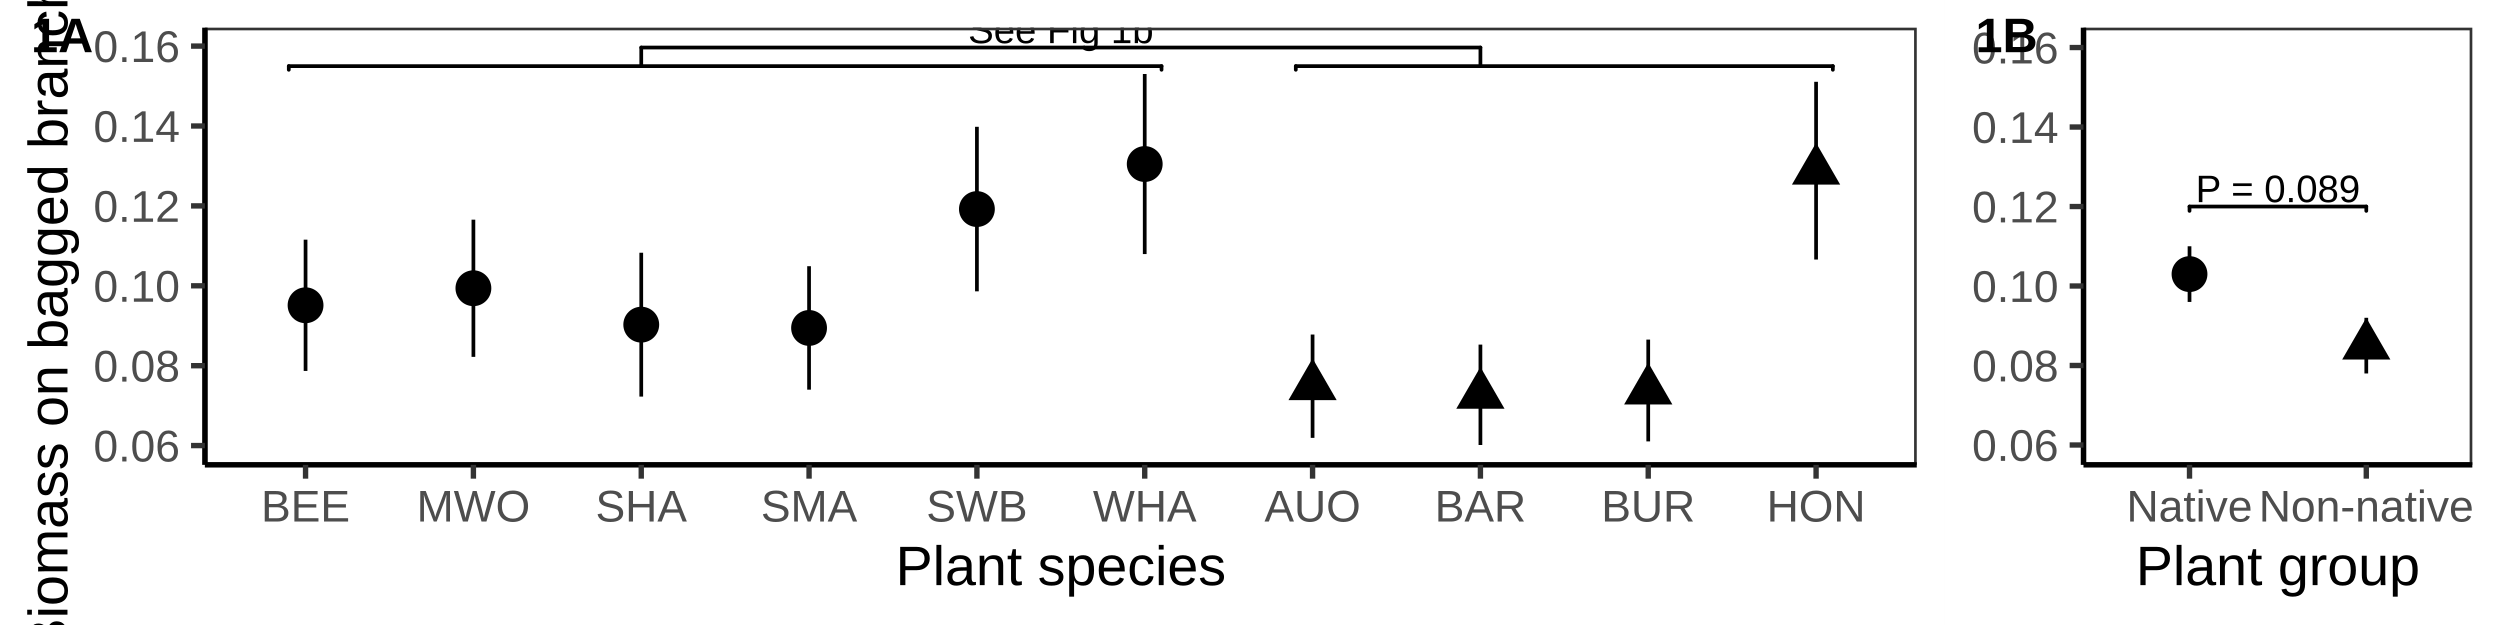
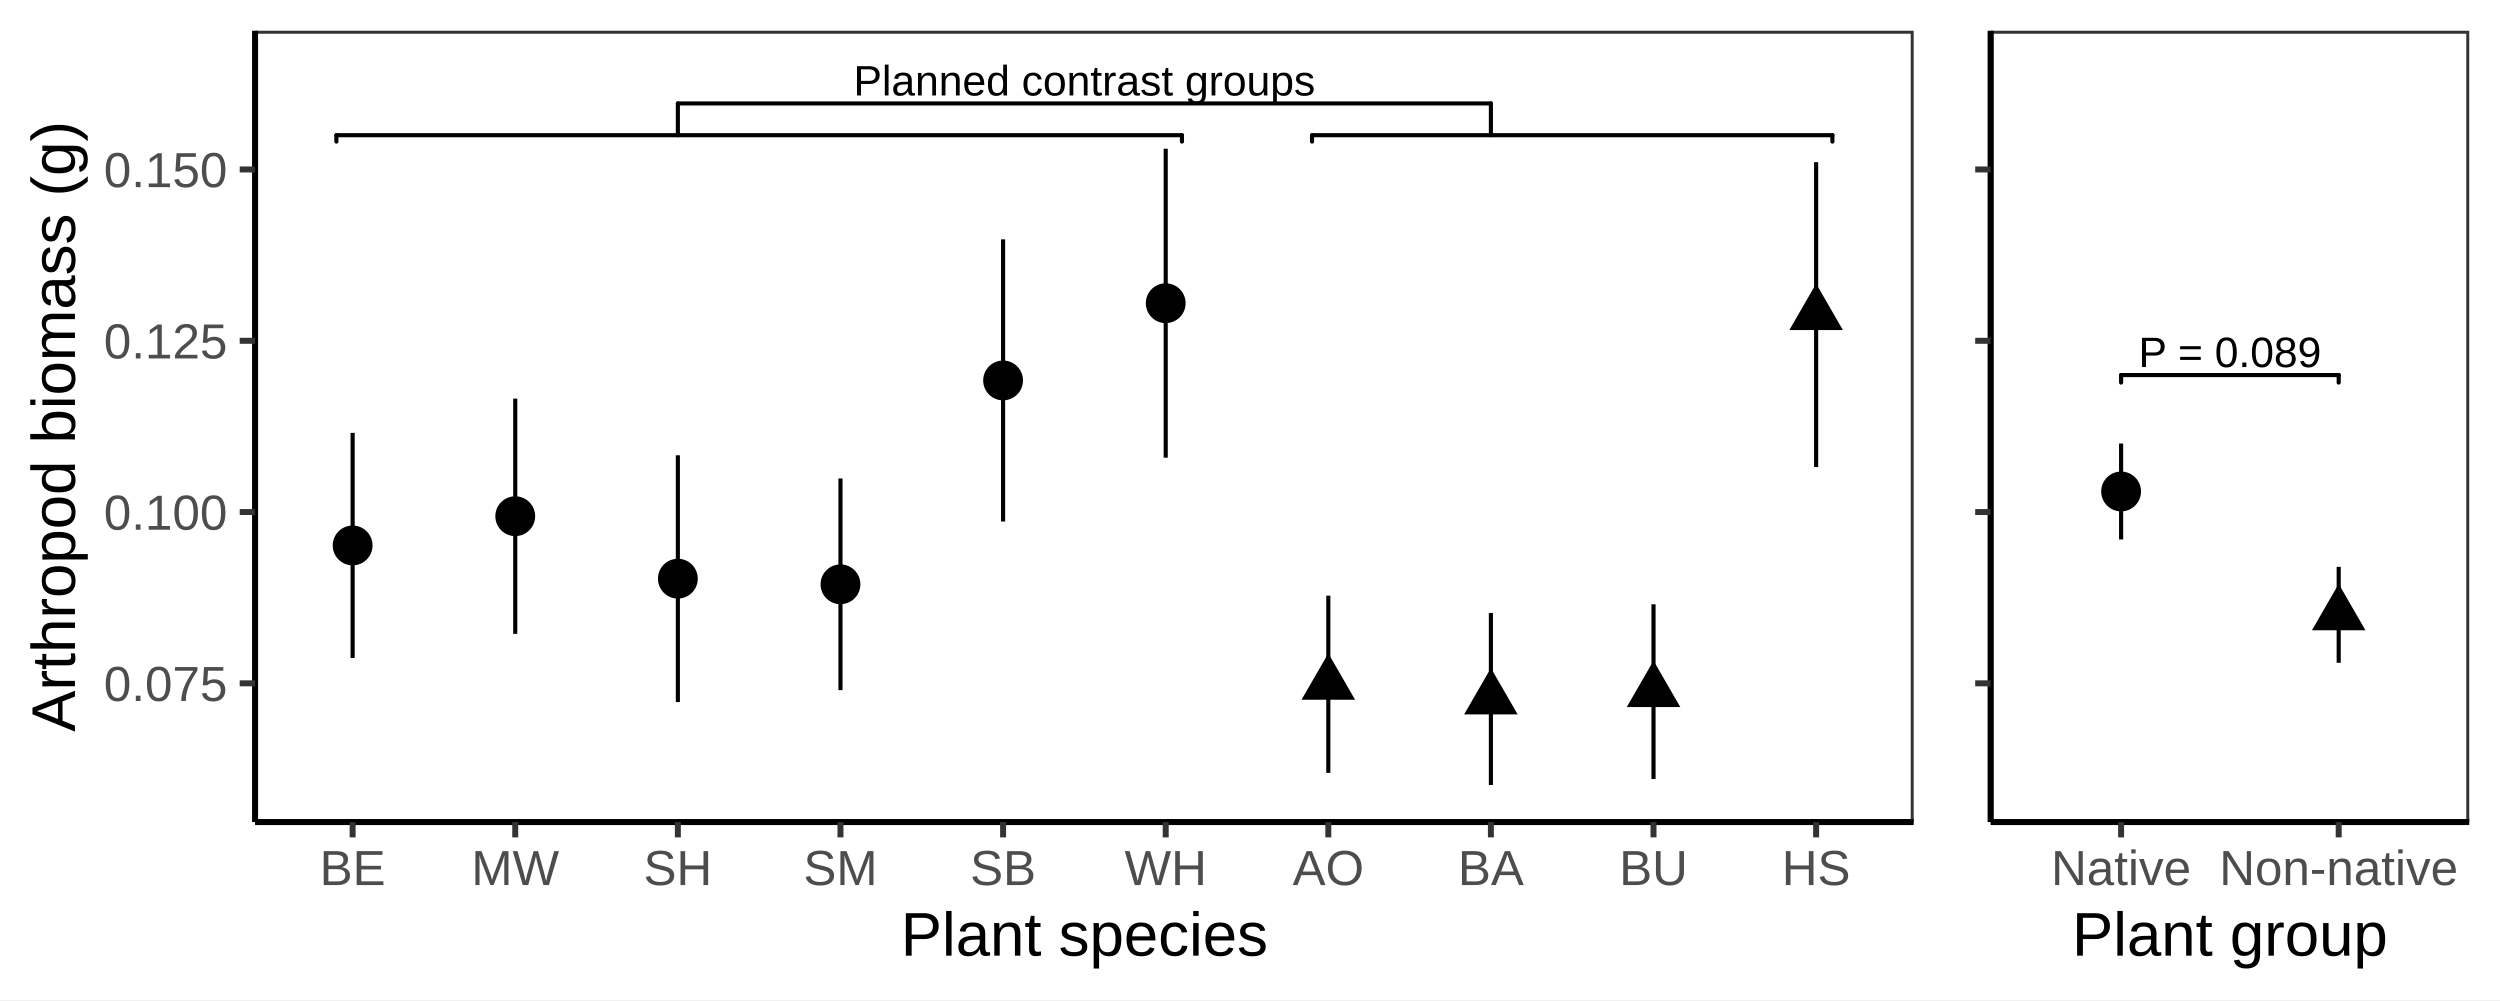
- <svg xmlns="http://www.w3.org/2000/svg" class="svglite" width="720.00pt" height="180.00pt" viewBox="0 0 720.00 180.00">
+ <svg xmlns="http://www.w3.org/2000/svg" class="svglite" width="648.00pt" height="259.20pt" viewBox="0 0 648.00 259.20">
  <defs>
    <style type="text/css">
    .svglite line, .svglite polyline, .svglite polygon, .svglite path, .svglite rect, .svglite circle {
      fill: none;
      stroke: #000000;
      stroke-linecap: round;
      stroke-linejoin: round;
      stroke-miterlimit: 10.00;
    }
  </style>
  </defs>
  <rect width="100%" height="100%" style="stroke: none; fill: none;" />
  <defs>
-     <clipPath id="cpMC4wMHw3MjAuMDB8MC4wMHwxODAuMDA=">
-       <rect x="0.00" y="0.00" width="720.00" height="180.00" />
+     <clipPath id="cpMC4wMHw2NDguMDB8MC4wMHwyNTkuMjA=">
+       <rect x="0.00" y="0.00" width="648.00" height="259.20" />
    </clipPath>
  </defs>
-   <g clip-path="url(#cpMC4wMHw3MjAuMDB8MC4wMHwxODAuMDA=)">
+   <g clip-path="url(#cpMC4wMHw2NDguMDB8MC4wMHwyNTkuMjA=)">
</g>
  <defs>
-     <clipPath id="cpMC4wMHw1NjAuMDB8MC4wMHwxODAuMDA=">
-       <rect x="0.00" y="0.00" width="560.00" height="180.00" />
+     <clipPath id="cpMC4wMHw1MDQuMDB8MC4wMHwyNTkuMjA=">
+       <rect x="0.00" y="0" width="504.00" height="259.20" />
    </clipPath>
  </defs>
-   <g clip-path="url(#cpMC4wMHw1NjAuMDB8MC4wMHwxODAuMDA=)">
-     <rect x="0.00" y="0.00" width="560.00" height="180.00" style="stroke-width: 1.55; stroke: #FFFFFF; fill: #FFFFFF;" />
+   <g clip-path="url(#cpMC4wMHw1MDQuMDB8MC4wMHwyNTkuMjA=)">
+     <rect x="0.00" y="0" width="504.00" height="259.20" style="stroke-width: 1.55; stroke: #FFFFFF; fill: #FFFFFF;" />
  </g>
-   <g clip-path="url(#cpMC4wMHw3MjAuMDB8MC4wMHwxODAuMDA=)">
+   <g clip-path="url(#cpMC4wMHw2NDguMDB8MC4wMHwyNTkuMjA=)">
</g>
  <defs>
-     <clipPath id="cpNTkuMDB8NTUyLjAzfDcuOTd8MTMzLjg4">
-       <rect x="59.00" y="7.97" width="493.03" height="125.91" />
+     <clipPath id="cpNjYuMTF8NDk2LjAzfDcuOTd8MjEzLjA4">
+       <rect x="66.11" y="7.97" width="429.92" height="205.11" />
    </clipPath>
  </defs>
-   <g clip-path="url(#cpNTkuMDB8NTUyLjAzfDcuOTd8MTMzLjg4)">
-     <circle cx="88.00" cy="87.92" r="5.16" style="stroke-width: 0.71; stroke: none; fill: #000000;" />
-     <circle cx="136.34" cy="83.01" r="5.16" style="stroke-width: 0.71; stroke: none; fill: #000000;" />
-     <circle cx="184.68" cy="93.50" r="5.16" style="stroke-width: 0.71; stroke: none; fill: #000000;" />
-     <circle cx="233.01" cy="94.45" r="5.16" style="stroke-width: 0.71; stroke: none; fill: #000000;" />
-     <circle cx="281.35" cy="60.21" r="5.16" style="stroke-width: 0.71; stroke: none; fill: #000000;" />
-     <circle cx="329.68" cy="47.24" r="5.16" style="stroke-width: 0.71; stroke: none; fill: #000000;" />
-     <polygon points="378.02,103.22 384.96,115.24 371.08,115.24 " style="stroke-width: 0.71; stroke: none; fill: #000000;" />
-     <polygon points="426.36,105.69 433.30,117.71 419.41,117.71 " style="stroke-width: 0.71; stroke: none; fill: #000000;" />
-     <polygon points="474.69,104.45 481.64,116.48 467.75,116.48 " style="stroke-width: 0.71; stroke: none; fill: #000000;" />
-     <polygon points="523.03,41.13 529.97,53.16 516.08,53.16 " style="stroke-width: 0.71; stroke: none; fill: #000000;" />
-     <polyline points="88.00,69.02 88.00,69.02 " style="stroke-width: 1.07; stroke-linecap: butt;" />
-     <polyline points="88.00,69.02 88.00,106.83 " style="stroke-width: 1.07; stroke-linecap: butt;" />
-     <polyline points="88.00,106.83 88.00,106.83 " style="stroke-width: 1.07; stroke-linecap: butt;" />
-     <polyline points="136.34,63.26 136.34,63.26 " style="stroke-width: 1.07; stroke-linecap: butt;" />
-     <polyline points="136.34,63.26 136.34,102.77 " style="stroke-width: 1.07; stroke-linecap: butt;" />
-     <polyline points="136.34,102.77 136.34,102.77 " style="stroke-width: 1.07; stroke-linecap: butt;" />
-     <polyline points="184.68,72.78 184.68,72.78 " style="stroke-width: 1.07; stroke-linecap: butt;" />
-     <polyline points="184.68,72.78 184.68,114.22 " style="stroke-width: 1.07; stroke-linecap: butt;" />
-     <polyline points="184.68,114.22 184.68,114.22 " style="stroke-width: 1.07; stroke-linecap: butt;" />
-     <polyline points="233.01,76.67 233.01,76.67 " style="stroke-width: 1.07; stroke-linecap: butt;" />
-     <polyline points="233.01,76.67 233.01,112.22 " style="stroke-width: 1.07; stroke-linecap: butt;" />
-     <polyline points="233.01,112.22 233.01,112.22 " style="stroke-width: 1.07; stroke-linecap: butt;" />
-     <polyline points="281.35,36.52 281.35,36.52 " style="stroke-width: 1.07; stroke-linecap: butt;" />
-     <polyline points="281.35,36.52 281.35,83.91 " style="stroke-width: 1.07; stroke-linecap: butt;" />
-     <polyline points="281.35,83.91 281.35,83.91 " style="stroke-width: 1.07; stroke-linecap: butt;" />
-     <polyline points="329.68,21.31 329.68,21.31 " style="stroke-width: 1.07; stroke-linecap: butt;" />
-     <polyline points="329.68,21.31 329.68,73.17 " style="stroke-width: 1.07; stroke-linecap: butt;" />
-     <polyline points="329.68,73.17 329.68,73.17 " style="stroke-width: 1.07; stroke-linecap: butt;" />
-     <polyline points="378.02,96.35 378.02,96.35 " style="stroke-width: 1.07; stroke-linecap: butt;" />
-     <polyline points="378.02,96.35 378.02,126.11 " style="stroke-width: 1.07; stroke-linecap: butt;" />
-     <polyline points="378.02,126.11 378.02,126.11 " style="stroke-width: 1.07; stroke-linecap: butt;" />
-     <polyline points="426.36,99.25 426.36,99.25 " style="stroke-width: 1.07; stroke-linecap: butt;" />
-     <polyline points="426.36,99.25 426.36,128.16 " style="stroke-width: 1.07; stroke-linecap: butt;" />
-     <polyline points="426.36,128.16 426.36,128.16 " style="stroke-width: 1.07; stroke-linecap: butt;" />
-     <polyline points="474.69,97.80 474.69,97.80 " style="stroke-width: 1.07; stroke-linecap: butt;" />
-     <polyline points="474.69,97.80 474.69,127.13 " style="stroke-width: 1.07; stroke-linecap: butt;" />
-     <polyline points="474.69,127.13 474.69,127.13 " style="stroke-width: 1.07; stroke-linecap: butt;" />
-     <polyline points="523.03,23.55 523.03,23.55 " style="stroke-width: 1.07; stroke-linecap: butt;" />
-     <polyline points="523.03,23.55 523.03,74.75 " style="stroke-width: 1.07; stroke-linecap: butt;" />
-     <polyline points="523.03,74.75 523.03,74.75 " style="stroke-width: 1.07; stroke-linecap: butt;" />
-     <text x="305.52" y="12.43" text-anchor="middle" style="font-size: 11.04px; font-family: Arial;" textLength="53.35px" lengthAdjust="spacingAndGlyphs">See Fig 1b</text>
-     <line x1="426.36" y1="19.04" x2="426.36" y2="13.69" style="stroke-width: 1.07;" />
-     <line x1="426.36" y1="13.69" x2="184.68" y2="13.69" style="stroke-width: 1.07;" />
-     <line x1="184.68" y1="13.69" x2="184.68" y2="19.04" style="stroke-width: 1.07;" />
-     <text x="208.84" y="17.78" text-anchor="middle" style="font-size: 11.04px; font-family: Arial;" textLength="3.07px" lengthAdjust="spacingAndGlyphs"> </text>
-     <line x1="83.17" y1="20.10" x2="83.17" y2="19.04" style="stroke-width: 1.07;" />
-     <line x1="83.17" y1="19.04" x2="334.52" y2="19.04" style="stroke-width: 1.07;" />
-     <line x1="334.52" y1="19.04" x2="334.52" y2="20.10" style="stroke-width: 1.07;" />
-     <text x="450.52" y="17.78" text-anchor="middle" style="font-size: 11.04px; font-family: Arial;" textLength="3.07px" lengthAdjust="spacingAndGlyphs"> </text>
-     <line x1="373.19" y1="20.10" x2="373.19" y2="19.04" style="stroke-width: 1.07;" />
-     <line x1="373.19" y1="19.04" x2="527.86" y2="19.04" style="stroke-width: 1.07;" />
-     <line x1="527.86" y1="19.04" x2="527.86" y2="20.10" style="stroke-width: 1.07;" />
-     <rect x="59.00" y="7.97" width="493.03" height="125.91" style="stroke-width: 1.55; stroke: #333333;" />
+   <g clip-path="url(#cpNjYuMTF8NDk2LjAzfDcuOTd8MjEzLjA4)">
+     <circle cx="91.40" cy="141.38" r="5.16" style="stroke-width: 0.71; stroke: none; fill: #000000;" />
+     <circle cx="133.55" cy="133.80" r="5.16" style="stroke-width: 0.71; stroke: none; fill: #000000;" />
+     <circle cx="175.70" cy="149.99" r="5.16" style="stroke-width: 0.71; stroke: none; fill: #000000;" />
+     <circle cx="217.85" cy="151.45" r="5.16" style="stroke-width: 0.71; stroke: none; fill: #000000;" />
+     <circle cx="260.00" cy="98.61" r="5.16" style="stroke-width: 0.71; stroke: none; fill: #000000;" />
+     <circle cx="302.15" cy="78.59" r="5.16" style="stroke-width: 0.71; stroke: none; fill: #000000;" />
+     <polygon points="344.30,169.34 351.24,181.37 337.35,181.37 " style="stroke-width: 0.71; stroke: none; fill: #000000;" />
+     <polygon points="386.44,173.16 393.39,185.18 379.50,185.18 " style="stroke-width: 0.71; stroke: none; fill: #000000;" />
+     <polygon points="428.59,171.25 435.54,183.28 421.65,183.28 " style="stroke-width: 0.71; stroke: none; fill: #000000;" />
+     <polygon points="470.74,73.52 477.68,85.55 463.80,85.55 " style="stroke-width: 0.71; stroke: none; fill: #000000;" />
+     <polyline points="91.40,112.20 91.40,112.20 " style="stroke-width: 1.07; stroke-linecap: butt;" />
+     <polyline points="91.40,112.20 91.40,170.56 " style="stroke-width: 1.07; stroke-linecap: butt;" />
+     <polyline points="91.40,170.56 91.40,170.56 " style="stroke-width: 1.07; stroke-linecap: butt;" />
+     <polyline points="133.55,103.31 133.55,103.31 " style="stroke-width: 1.07; stroke-linecap: butt;" />
+     <polyline points="133.55,103.31 133.55,164.29 " style="stroke-width: 1.07; stroke-linecap: butt;" />
+     <polyline points="133.55,164.29 133.55,164.29 " style="stroke-width: 1.07; stroke-linecap: butt;" />
+     <polyline points="175.70,118.01 175.70,118.01 " style="stroke-width: 1.07; stroke-linecap: butt;" />
+     <polyline points="175.70,118.01 175.70,181.97 " style="stroke-width: 1.07; stroke-linecap: butt;" />
+     <polyline points="175.70,181.97 175.70,181.97 " style="stroke-width: 1.07; stroke-linecap: butt;" />
+     <polyline points="217.85,124.01 217.85,124.01 " style="stroke-width: 1.07; stroke-linecap: butt;" />
+     <polyline points="217.85,124.01 217.85,178.89 " style="stroke-width: 1.07; stroke-linecap: butt;" />
+     <polyline points="217.85,178.89 217.85,178.89 " style="stroke-width: 1.07; stroke-linecap: butt;" />
+     <polyline points="260.00,62.04 260.00,62.04 " style="stroke-width: 1.07; stroke-linecap: butt;" />
+     <polyline points="260.00,62.04 260.00,135.18 " style="stroke-width: 1.07; stroke-linecap: butt;" />
+     <polyline points="260.00,135.18 260.00,135.18 " style="stroke-width: 1.07; stroke-linecap: butt;" />
+     <polyline points="302.15,38.56 302.15,38.56 " style="stroke-width: 1.07; stroke-linecap: butt;" />
+     <polyline points="302.15,38.56 302.15,118.62 " style="stroke-width: 1.07; stroke-linecap: butt;" />
+     <polyline points="302.15,118.62 302.15,118.62 " style="stroke-width: 1.07; stroke-linecap: butt;" />
+     <polyline points="344.30,154.40 344.30,154.40 " style="stroke-width: 1.07; stroke-linecap: butt;" />
+     <polyline points="344.30,154.40 344.30,200.33 " style="stroke-width: 1.07; stroke-linecap: butt;" />
+     <polyline points="344.30,200.33 344.30,200.33 " style="stroke-width: 1.07; stroke-linecap: butt;" />
+     <polyline points="386.44,158.87 386.44,158.87 " style="stroke-width: 1.07; stroke-linecap: butt;" />
+     <polyline points="386.44,158.87 386.44,203.48 " style="stroke-width: 1.07; stroke-linecap: butt;" />
+     <polyline points="386.44,203.48 386.44,203.48 " style="stroke-width: 1.07; stroke-linecap: butt;" />
+     <polyline points="428.59,156.63 428.59,156.63 " style="stroke-width: 1.07; stroke-linecap: butt;" />
+     <polyline points="428.59,156.63 428.59,201.91 " style="stroke-width: 1.07; stroke-linecap: butt;" />
+     <polyline points="428.59,201.91 428.59,201.91 " style="stroke-width: 1.07; stroke-linecap: butt;" />
+     <polyline points="470.74,42.02 470.74,42.02 " style="stroke-width: 1.07; stroke-linecap: butt;" />
+     <polyline points="470.74,42.02 470.74,121.06 " style="stroke-width: 1.07; stroke-linecap: butt;" />
+     <polyline points="470.74,121.06 470.74,121.06 " style="stroke-width: 1.07; stroke-linecap: butt;" />
+     <text x="281.07" y="24.75" text-anchor="middle" style="font-size: 11.04px; font-family: Arial;" textLength="119.58px" lengthAdjust="spacingAndGlyphs">Planned contrast groups</text>
+     <line x1="386.44" y1="35.05" x2="386.44" y2="26.81" style="stroke-width: 1.07;" />
+     <line x1="386.44" y1="26.81" x2="175.70" y2="26.81" style="stroke-width: 1.07;" />
+     <line x1="175.70" y1="26.81" x2="175.70" y2="35.05" style="stroke-width: 1.07;" />
+     <text x="196.78" y="33.00" text-anchor="middle" style="font-size: 11.04px; font-family: Arial;" textLength="3.07px" lengthAdjust="spacingAndGlyphs"> </text>
+     <line x1="87.19" y1="36.70" x2="87.19" y2="35.05" style="stroke-width: 1.07;" />
+     <line x1="87.19" y1="35.05" x2="306.36" y2="35.05" style="stroke-width: 1.07;" />
+     <line x1="306.36" y1="35.05" x2="306.36" y2="36.70" style="stroke-width: 1.07;" />
+     <text x="407.52" y="33.00" text-anchor="middle" style="font-size: 11.04px; font-family: Arial;" textLength="3.07px" lengthAdjust="spacingAndGlyphs"> </text>
+     <line x1="340.08" y1="36.70" x2="340.08" y2="35.05" style="stroke-width: 1.07;" />
+     <line x1="340.08" y1="35.05" x2="474.96" y2="35.05" style="stroke-width: 1.07;" />
+     <line x1="474.96" y1="35.05" x2="474.96" y2="36.70" style="stroke-width: 1.07;" />
+     <rect x="66.11" y="7.97" width="429.92" height="205.11" style="stroke-width: 1.55; stroke: #333333;" />
  </g>
-   <g clip-path="url(#cpMC4wMHw3MjAuMDB8MC4wMHwxODAuMDA=)">
-     <polyline points="59.00,133.88 59.00,7.97 " style="stroke-width: 1.55; stroke-linecap: butt;" />
-     <text x="51.83" y="132.91" text-anchor="end" style="font-size: 12.80px; fill: #4D4D4D; font-family: Arial;" textLength="24.90px" lengthAdjust="spacingAndGlyphs">0.06</text>
-     <text x="51.83" y="109.90" text-anchor="end" style="font-size: 12.80px; fill: #4D4D4D; font-family: Arial;" textLength="24.90px" lengthAdjust="spacingAndGlyphs">0.08</text>
-     <text x="51.83" y="86.89" text-anchor="end" style="font-size: 12.80px; fill: #4D4D4D; font-family: Arial;" textLength="24.90px" lengthAdjust="spacingAndGlyphs">0.10</text>
-     <text x="51.83" y="63.88" text-anchor="end" style="font-size: 12.80px; fill: #4D4D4D; font-family: Arial;" textLength="24.90px" lengthAdjust="spacingAndGlyphs">0.12</text>
-     <text x="51.83" y="40.87" text-anchor="end" style="font-size: 12.80px; fill: #4D4D4D; font-family: Arial;" textLength="24.90px" lengthAdjust="spacingAndGlyphs">0.14</text>
-     <text x="51.83" y="17.86" text-anchor="end" style="font-size: 12.80px; fill: #4D4D4D; font-family: Arial;" textLength="24.90px" lengthAdjust="spacingAndGlyphs">0.16</text>
-     <polyline points="55.02,128.33 59.00,128.33 " style="stroke-width: 1.55; stroke: #333333; stroke-linecap: butt;" />
-     <polyline points="55.02,105.32 59.00,105.32 " style="stroke-width: 1.55; stroke: #333333; stroke-linecap: butt;" />
-     <polyline points="55.02,82.31 59.00,82.31 " style="stroke-width: 1.55; stroke: #333333; stroke-linecap: butt;" />
-     <polyline points="55.02,59.30 59.00,59.30 " style="stroke-width: 1.55; stroke: #333333; stroke-linecap: butt;" />
-     <polyline points="55.02,36.29 59.00,36.29 " style="stroke-width: 1.55; stroke: #333333; stroke-linecap: butt;" />
-     <polyline points="55.02,13.28 59.00,13.28 " style="stroke-width: 1.55; stroke: #333333; stroke-linecap: butt;" />
-     <polyline points="59.00,133.88 552.03,133.88 " style="stroke-width: 1.55; stroke-linecap: butt;" />
-     <polyline points="88.00,137.86 88.00,133.88 " style="stroke-width: 1.55; stroke: #333333; stroke-linecap: butt;" />
-     <polyline points="136.34,137.86 136.34,133.88 " style="stroke-width: 1.55; stroke: #333333; stroke-linecap: butt;" />
-     <polyline points="184.68,137.86 184.68,133.88 " style="stroke-width: 1.55; stroke: #333333; stroke-linecap: butt;" />
-     <polyline points="233.01,137.86 233.01,133.88 " style="stroke-width: 1.55; stroke: #333333; stroke-linecap: butt;" />
-     <polyline points="281.35,137.86 281.35,133.88 " style="stroke-width: 1.55; stroke: #333333; stroke-linecap: butt;" />
-     <polyline points="329.68,137.86 329.68,133.88 " style="stroke-width: 1.55; stroke: #333333; stroke-linecap: butt;" />
-     <polyline points="378.02,137.86 378.02,133.88 " style="stroke-width: 1.55; stroke: #333333; stroke-linecap: butt;" />
-     <polyline points="426.36,137.86 426.36,133.88 " style="stroke-width: 1.55; stroke: #333333; stroke-linecap: butt;" />
-     <polyline points="474.69,137.86 474.69,133.88 " style="stroke-width: 1.55; stroke: #333333; stroke-linecap: butt;" />
-     <polyline points="523.03,137.86 523.03,133.88 " style="stroke-width: 1.55; stroke: #333333; stroke-linecap: butt;" />
-     <text x="88.00" y="150.21" text-anchor="middle" style="font-size: 12.80px; fill: #4D4D4D; font-family: Arial;" textLength="25.60px" lengthAdjust="spacingAndGlyphs">BEE</text>
-     <text x="136.34" y="150.21" text-anchor="middle" style="font-size: 12.80px; fill: #4D4D4D; font-family: Arial;" textLength="32.68px" lengthAdjust="spacingAndGlyphs">MWO</text>
-     <text x="184.68" y="150.21" text-anchor="middle" style="font-size: 12.80px; fill: #4D4D4D; font-family: Arial;" textLength="26.30px" lengthAdjust="spacingAndGlyphs">SHA</text>
-     <text x="233.01" y="150.21" text-anchor="middle" style="font-size: 12.80px; fill: #4D4D4D; font-family: Arial;" textLength="27.72px" lengthAdjust="spacingAndGlyphs">SMA</text>
-     <text x="281.35" y="150.21" text-anchor="middle" style="font-size: 12.80px; fill: #4D4D4D; font-family: Arial;" textLength="29.14px" lengthAdjust="spacingAndGlyphs">SWB</text>
-     <text x="329.68" y="150.21" text-anchor="middle" style="font-size: 12.80px; fill: #4D4D4D; font-family: Arial;" textLength="29.84px" lengthAdjust="spacingAndGlyphs">WHA</text>
-     <text x="378.02" y="150.21" text-anchor="middle" style="font-size: 12.80px; fill: #4D4D4D; font-family: Arial;" textLength="27.72px" lengthAdjust="spacingAndGlyphs">AUO</text>
-     <text x="426.36" y="150.21" text-anchor="middle" style="font-size: 12.80px; fill: #4D4D4D; font-family: Arial;" textLength="26.30px" lengthAdjust="spacingAndGlyphs">BAR</text>
-     <text x="474.69" y="150.21" text-anchor="middle" style="font-size: 12.80px; fill: #4D4D4D; font-family: Arial;" textLength="27.01px" lengthAdjust="spacingAndGlyphs">BUR</text>
-     <text x="523.03" y="150.21" text-anchor="middle" style="font-size: 12.80px; fill: #4D4D4D; font-family: Arial;" textLength="28.43px" lengthAdjust="spacingAndGlyphs">HON</text>
-     <text x="305.52" y="168.51" text-anchor="middle" style="font-size: 16.00px; font-family: Arial;" textLength="95.16px" lengthAdjust="spacingAndGlyphs">Plant species</text>
-     <text transform="translate(19.43,70.92) rotate(-90)" text-anchor="middle" style="font-size: 16.00px; font-family: Arial;" textLength="235.69px" lengthAdjust="spacingAndGlyphs">Biomass on bagged branches (g)</text>
-     <text x="8.95" y="15.03" style="font-size: 14.00px; font-weight: bold; font-family: Arial;" textLength="17.89px" lengthAdjust="spacingAndGlyphs">1A</text>
+   <g clip-path="url(#cpMC4wMHw2NDguMDB8MC4wMHwyNTkuMjA=)">
+     <polyline points="66.11,213.08 66.11,7.97 " style="stroke-width: 1.55; stroke-linecap: butt;" />
+     <text x="58.94" y="181.70" text-anchor="end" style="font-size: 12.80px; fill: #4D4D4D; font-family: Arial;" textLength="32.01px" lengthAdjust="spacingAndGlyphs">0.075</text>
+     <text x="58.94" y="137.30" text-anchor="end" style="font-size: 12.80px; fill: #4D4D4D; font-family: Arial;" textLength="32.01px" lengthAdjust="spacingAndGlyphs">0.100</text>
+     <text x="58.94" y="92.91" text-anchor="end" style="font-size: 12.80px; fill: #4D4D4D; font-family: Arial;" textLength="32.01px" lengthAdjust="spacingAndGlyphs">0.125</text>
+     <text x="58.94" y="48.51" text-anchor="end" style="font-size: 12.80px; fill: #4D4D4D; font-family: Arial;" textLength="32.01px" lengthAdjust="spacingAndGlyphs">0.150</text>
+     <polyline points="62.13,177.12 66.11,177.12 " style="stroke-width: 1.55; stroke: #333333; stroke-linecap: butt;" />
+     <polyline points="62.13,132.72 66.11,132.72 " style="stroke-width: 1.55; stroke: #333333; stroke-linecap: butt;" />
+     <polyline points="62.13,88.33 66.11,88.33 " style="stroke-width: 1.55; stroke: #333333; stroke-linecap: butt;" />
+     <polyline points="62.13,43.93 66.11,43.93 " style="stroke-width: 1.55; stroke: #333333; stroke-linecap: butt;" />
+     <polyline points="66.11,213.08 496.03,213.08 " style="stroke-width: 1.55; stroke-linecap: butt;" />
+     <polyline points="91.40,217.06 91.40,213.08 " style="stroke-width: 1.55; stroke: #333333; stroke-linecap: butt;" />
+     <polyline points="133.55,217.06 133.55,213.08 " style="stroke-width: 1.55; stroke: #333333; stroke-linecap: butt;" />
+     <polyline points="175.70,217.06 175.70,213.08 " style="stroke-width: 1.55; stroke: #333333; stroke-linecap: butt;" />
+     <polyline points="217.85,217.06 217.85,213.08 " style="stroke-width: 1.55; stroke: #333333; stroke-linecap: butt;" />
+     <polyline points="260.00,217.06 260.00,213.08 " style="stroke-width: 1.55; stroke: #333333; stroke-linecap: butt;" />
+     <polyline points="302.15,217.06 302.15,213.08 " style="stroke-width: 1.55; stroke: #333333; stroke-linecap: butt;" />
+     <polyline points="344.30,217.06 344.30,213.08 " style="stroke-width: 1.55; stroke: #333333; stroke-linecap: butt;" />
+     <polyline points="386.44,217.06 386.44,213.08 " style="stroke-width: 1.55; stroke: #333333; stroke-linecap: butt;" />
+     <polyline points="428.59,217.06 428.59,213.08 " style="stroke-width: 1.55; stroke: #333333; stroke-linecap: butt;" />
+     <polyline points="470.74,217.06 470.74,213.08 " style="stroke-width: 1.55; stroke: #333333; stroke-linecap: butt;" />
+     <text x="91.40" y="229.41" text-anchor="middle" style="font-size: 12.80px; fill: #4D4D4D; font-family: Arial;" textLength="17.06px" lengthAdjust="spacingAndGlyphs">BE</text>
+     <text x="133.55" y="229.41" text-anchor="middle" style="font-size: 12.80px; fill: #4D4D4D; font-family: Arial;" textLength="22.73px" lengthAdjust="spacingAndGlyphs">MW</text>
+     <text x="175.70" y="229.41" text-anchor="middle" style="font-size: 12.80px; fill: #4D4D4D; font-family: Arial;" textLength="17.77px" lengthAdjust="spacingAndGlyphs">SH</text>
+     <text x="217.85" y="229.41" text-anchor="middle" style="font-size: 12.80px; fill: #4D4D4D; font-family: Arial;" textLength="19.19px" lengthAdjust="spacingAndGlyphs">SM</text>
+     <text x="260.00" y="229.41" text-anchor="middle" style="font-size: 12.80px; fill: #4D4D4D; font-family: Arial;" textLength="17.06px" lengthAdjust="spacingAndGlyphs">SB</text>
+     <text x="302.15" y="229.41" text-anchor="middle" style="font-size: 12.80px; fill: #4D4D4D; font-family: Arial;" textLength="21.31px" lengthAdjust="spacingAndGlyphs">WH</text>
+     <text x="344.30" y="229.41" text-anchor="middle" style="font-size: 12.80px; fill: #4D4D4D; font-family: Arial;" textLength="18.48px" lengthAdjust="spacingAndGlyphs">AO</text>
+     <text x="386.44" y="229.41" text-anchor="middle" style="font-size: 12.80px; fill: #4D4D4D; font-family: Arial;" textLength="17.06px" lengthAdjust="spacingAndGlyphs">BA</text>
+     <text x="428.59" y="229.41" text-anchor="middle" style="font-size: 12.80px; fill: #4D4D4D; font-family: Arial;" textLength="17.77px" lengthAdjust="spacingAndGlyphs">BU</text>
+     <text x="470.74" y="229.41" text-anchor="middle" style="font-size: 12.80px; fill: #4D4D4D; font-family: Arial;" textLength="17.77px" lengthAdjust="spacingAndGlyphs">HS</text>
+     <text x="281.07" y="247.71" text-anchor="middle" style="font-size: 16.00px; font-family: Arial;" textLength="95.16px" lengthAdjust="spacingAndGlyphs">Plant species</text>
+     <text transform="translate(19.43,110.52) rotate(-90)" text-anchor="middle" style="font-size: 16.00px; font-family: Arial;" textLength="158.28px" lengthAdjust="spacingAndGlyphs">Arthropod biomass (g)</text>
  </g>
  <defs>
-     <clipPath id="cpNTYwLjAwfDcyMC4wMHwwLjAwfDE4MC4wMA==">
-       <rect x="560.00" y="0.00" width="160.00" height="180.00" />
+     <clipPath id="cpNTA0LjAwfDY0OC4wMHwwLjAwfDI1OS4yMA==">
+       <rect x="504.00" y="0" width="144.00" height="259.20" />
    </clipPath>
  </defs>
-   <g clip-path="url(#cpNTYwLjAwfDcyMC4wMHwwLjAwfDE4MC4wMA==)">
-     <rect x="560.00" y="0.00" width="160.00" height="180.00" style="stroke-width: 1.55; stroke: #FFFFFF; fill: #FFFFFF;" />
+   <g clip-path="url(#cpNTA0LjAwfDY0OC4wMHwwLjAwfDI1OS4yMA==)">
+     <rect x="504.00" y="0" width="144.00" height="259.20" style="stroke-width: 1.55; stroke: #FFFFFF; fill: #FFFFFF;" />
  </g>
-   <g clip-path="url(#cpMC4wMHw3MjAuMDB8MC4wMHwxODAuMDA=)">
+   <g clip-path="url(#cpMC4wMHw2NDguMDB8MC4wMHwyNTkuMjA=)">
</g>
  <defs>
-     <clipPath id="cpNjAwLjA0fDcxMi4wM3w3Ljk3fDEzMy44OA==">
-       <rect x="600.04" y="7.97" width="111.99" height="125.91" />
+     <clipPath id="cpNTE1Ljk2fDY0MC4wM3w3Ljk3fDIxMy4wOA==">
+       <rect x="515.96" y="7.97" width="124.07" height="205.11" />
    </clipPath>
  </defs>
-   <g clip-path="url(#cpNjAwLjA0fDcxMi4wM3w3Ljk3fDEzMy44OA==)">
-     <circle cx="630.58" cy="78.94" r="5.16" style="stroke-width: 0.71; stroke: none; fill: #000000;" />
-     <polygon points="681.49,91.52 688.43,103.55 674.54,103.55 " style="stroke-width: 0.71; stroke: none; fill: #000000;" />
-     <polyline points="630.58,70.92 630.58,70.92 " style="stroke-width: 1.07; stroke-linecap: butt;" />
-     <polyline points="630.58,70.92 630.58,86.95 " style="stroke-width: 1.07; stroke-linecap: butt;" />
-     <polyline points="630.58,86.95 630.58,86.95 " style="stroke-width: 1.07; stroke-linecap: butt;" />
-     <polyline points="681.49,91.53 681.49,91.53 " style="stroke-width: 1.07; stroke-linecap: butt;" />
-     <polyline points="681.49,91.53 681.49,107.55 " style="stroke-width: 1.07; stroke-linecap: butt;" />
-     <polyline points="681.49,107.55 681.49,107.55 " style="stroke-width: 1.07; stroke-linecap: butt;" />
-     <text x="656.04" y="58.22" text-anchor="middle" style="font-size: 11.04px; font-family: Arial;" textLength="47.34px" lengthAdjust="spacingAndGlyphs">P = 0.089</text>
-     <line x1="630.58" y1="60.74" x2="630.58" y2="59.48" style="stroke-width: 1.07;" />
-     <line x1="630.58" y1="59.48" x2="681.49" y2="59.48" style="stroke-width: 1.07;" />
-     <line x1="681.49" y1="59.48" x2="681.49" y2="60.74" style="stroke-width: 1.07;" />
-     <rect x="600.04" y="7.97" width="111.99" height="125.91" style="stroke-width: 1.55; stroke: #333333;" />
+   <g clip-path="url(#cpNTE1Ljk2fDY0MC4wM3w3Ljk3fDIxMy4wOA==)">
+     <circle cx="549.79" cy="127.39" r="5.16" style="stroke-width: 0.71; stroke: none; fill: #000000;" />
+     <polygon points="606.19,151.34 613.13,163.37 599.25,163.37 " style="stroke-width: 0.71; stroke: none; fill: #000000;" />
+     <polyline points="549.79,114.96 549.79,114.96 " style="stroke-width: 1.07; stroke-linecap: butt;" />
+     <polyline points="549.79,114.96 549.79,139.83 " style="stroke-width: 1.07; stroke-linecap: butt;" />
+     <polyline points="549.79,139.83 549.79,139.83 " style="stroke-width: 1.07; stroke-linecap: butt;" />
+     <polyline points="606.19,146.93 606.19,146.93 " style="stroke-width: 1.07; stroke-linecap: butt;" />
+     <polyline points="606.19,146.93 606.19,171.79 " style="stroke-width: 1.07; stroke-linecap: butt;" />
+     <polyline points="606.19,171.79 606.19,171.79 " style="stroke-width: 1.07; stroke-linecap: butt;" />
+     <text x="577.99" y="95.15" text-anchor="middle" style="font-size: 11.04px; font-family: Arial;" textLength="47.34px" lengthAdjust="spacingAndGlyphs">P = 0.089</text>
+     <line x1="549.79" y1="99.16" x2="549.79" y2="97.21" style="stroke-width: 1.07;" />
+     <line x1="549.79" y1="97.21" x2="606.19" y2="97.21" style="stroke-width: 1.07;" />
+     <line x1="606.19" y1="97.21" x2="606.19" y2="99.16" style="stroke-width: 1.07;" />
+     <rect x="515.96" y="7.97" width="124.07" height="205.11" style="stroke-width: 1.55; stroke: #333333;" />
  </g>
-   <g clip-path="url(#cpMC4wMHw3MjAuMDB8MC4wMHwxODAuMDA=)">
-     <polyline points="600.04,133.88 600.04,7.97 " style="stroke-width: 1.55; stroke-linecap: butt;" />
-     <text x="592.87" y="132.73" text-anchor="end" style="font-size: 12.80px; fill: #4D4D4D; font-family: Arial;" textLength="24.90px" lengthAdjust="spacingAndGlyphs">0.06</text>
-     <text x="592.87" y="109.84" text-anchor="end" style="font-size: 12.80px; fill: #4D4D4D; font-family: Arial;" textLength="24.90px" lengthAdjust="spacingAndGlyphs">0.08</text>
-     <text x="592.87" y="86.95" text-anchor="end" style="font-size: 12.80px; fill: #4D4D4D; font-family: Arial;" textLength="24.90px" lengthAdjust="spacingAndGlyphs">0.10</text>
-     <text x="592.87" y="64.06" text-anchor="end" style="font-size: 12.80px; fill: #4D4D4D; font-family: Arial;" textLength="24.90px" lengthAdjust="spacingAndGlyphs">0.12</text>
-     <text x="592.87" y="41.16" text-anchor="end" style="font-size: 12.80px; fill: #4D4D4D; font-family: Arial;" textLength="24.90px" lengthAdjust="spacingAndGlyphs">0.14</text>
-     <text x="592.87" y="18.27" text-anchor="end" style="font-size: 12.80px; fill: #4D4D4D; font-family: Arial;" textLength="24.90px" lengthAdjust="spacingAndGlyphs">0.16</text>
-     <polyline points="596.06,128.16 600.04,128.16 " style="stroke-width: 1.55; stroke: #333333; stroke-linecap: butt;" />
-     <polyline points="596.06,105.26 600.04,105.26 " style="stroke-width: 1.55; stroke: #333333; stroke-linecap: butt;" />
-     <polyline points="596.06,82.37 600.04,82.37 " style="stroke-width: 1.55; stroke: #333333; stroke-linecap: butt;" />
-     <polyline points="596.06,59.48 600.04,59.48 " style="stroke-width: 1.55; stroke: #333333; stroke-linecap: butt;" />
-     <polyline points="596.06,36.59 600.04,36.59 " style="stroke-width: 1.55; stroke: #333333; stroke-linecap: butt;" />
-     <polyline points="596.06,13.69 600.04,13.69 " style="stroke-width: 1.55; stroke: #333333; stroke-linecap: butt;" />
-     <polyline points="600.04,133.88 712.03,133.88 " style="stroke-width: 1.55; stroke-linecap: butt;" />
-     <polyline points="630.58,137.86 630.58,133.88 " style="stroke-width: 1.55; stroke: #333333; stroke-linecap: butt;" />
-     <polyline points="681.49,137.86 681.49,133.88 " style="stroke-width: 1.55; stroke: #333333; stroke-linecap: butt;" />
-     <text x="630.58" y="150.21" text-anchor="middle" style="font-size: 12.80px; fill: #4D4D4D; font-family: Arial;" textLength="36.27px" lengthAdjust="spacingAndGlyphs">Native</text>
-     <text x="681.49" y="150.21" text-anchor="middle" style="font-size: 12.80px; fill: #4D4D4D; font-family: Arial;" textLength="61.87px" lengthAdjust="spacingAndGlyphs">Non-native</text>
-     <text x="656.04" y="168.51" text-anchor="middle" style="font-size: 16.00px; font-family: Arial;" textLength="81.84px" lengthAdjust="spacingAndGlyphs">Plant group</text>
-     <text x="568.95" y="15.03" style="font-size: 14.00px; font-weight: bold; font-family: Arial;" textLength="17.89px" lengthAdjust="spacingAndGlyphs">1B</text>
+   <g clip-path="url(#cpMC4wMHw2NDguMDB8MC4wMHwyNTkuMjA=)">
+     <polyline points="515.96,213.08 515.96,7.97 " style="stroke-width: 1.55; stroke-linecap: butt;" />
+     <polyline points="511.97,177.12 515.96,177.12 " style="stroke-width: 1.55; stroke: #333333; stroke-linecap: butt;" />
+     <polyline points="511.97,132.72 515.96,132.72 " style="stroke-width: 1.55; stroke: #333333; stroke-linecap: butt;" />
+     <polyline points="511.97,88.33 515.96,88.33 " style="stroke-width: 1.55; stroke: #333333; stroke-linecap: butt;" />
+     <polyline points="511.97,43.93 515.96,43.93 " style="stroke-width: 1.55; stroke: #333333; stroke-linecap: butt;" />
+     <polyline points="515.96,213.08 640.03,213.08 " style="stroke-width: 1.55; stroke-linecap: butt;" />
+     <polyline points="549.79,217.06 549.79,213.08 " style="stroke-width: 1.55; stroke: #333333; stroke-linecap: butt;" />
+     <polyline points="606.19,217.06 606.19,213.08 " style="stroke-width: 1.55; stroke: #333333; stroke-linecap: butt;" />
+     <text x="549.79" y="229.41" text-anchor="middle" style="font-size: 12.80px; fill: #4D4D4D; font-family: Arial;" textLength="36.27px" lengthAdjust="spacingAndGlyphs">Native</text>
+     <text x="606.19" y="229.41" text-anchor="middle" style="font-size: 12.80px; fill: #4D4D4D; font-family: Arial;" textLength="61.87px" lengthAdjust="spacingAndGlyphs">Non-native</text>
+     <text x="577.99" y="247.71" text-anchor="middle" style="font-size: 16.00px; font-family: Arial;" textLength="81.84px" lengthAdjust="spacingAndGlyphs">Plant group</text>
  </g>
</svg>
